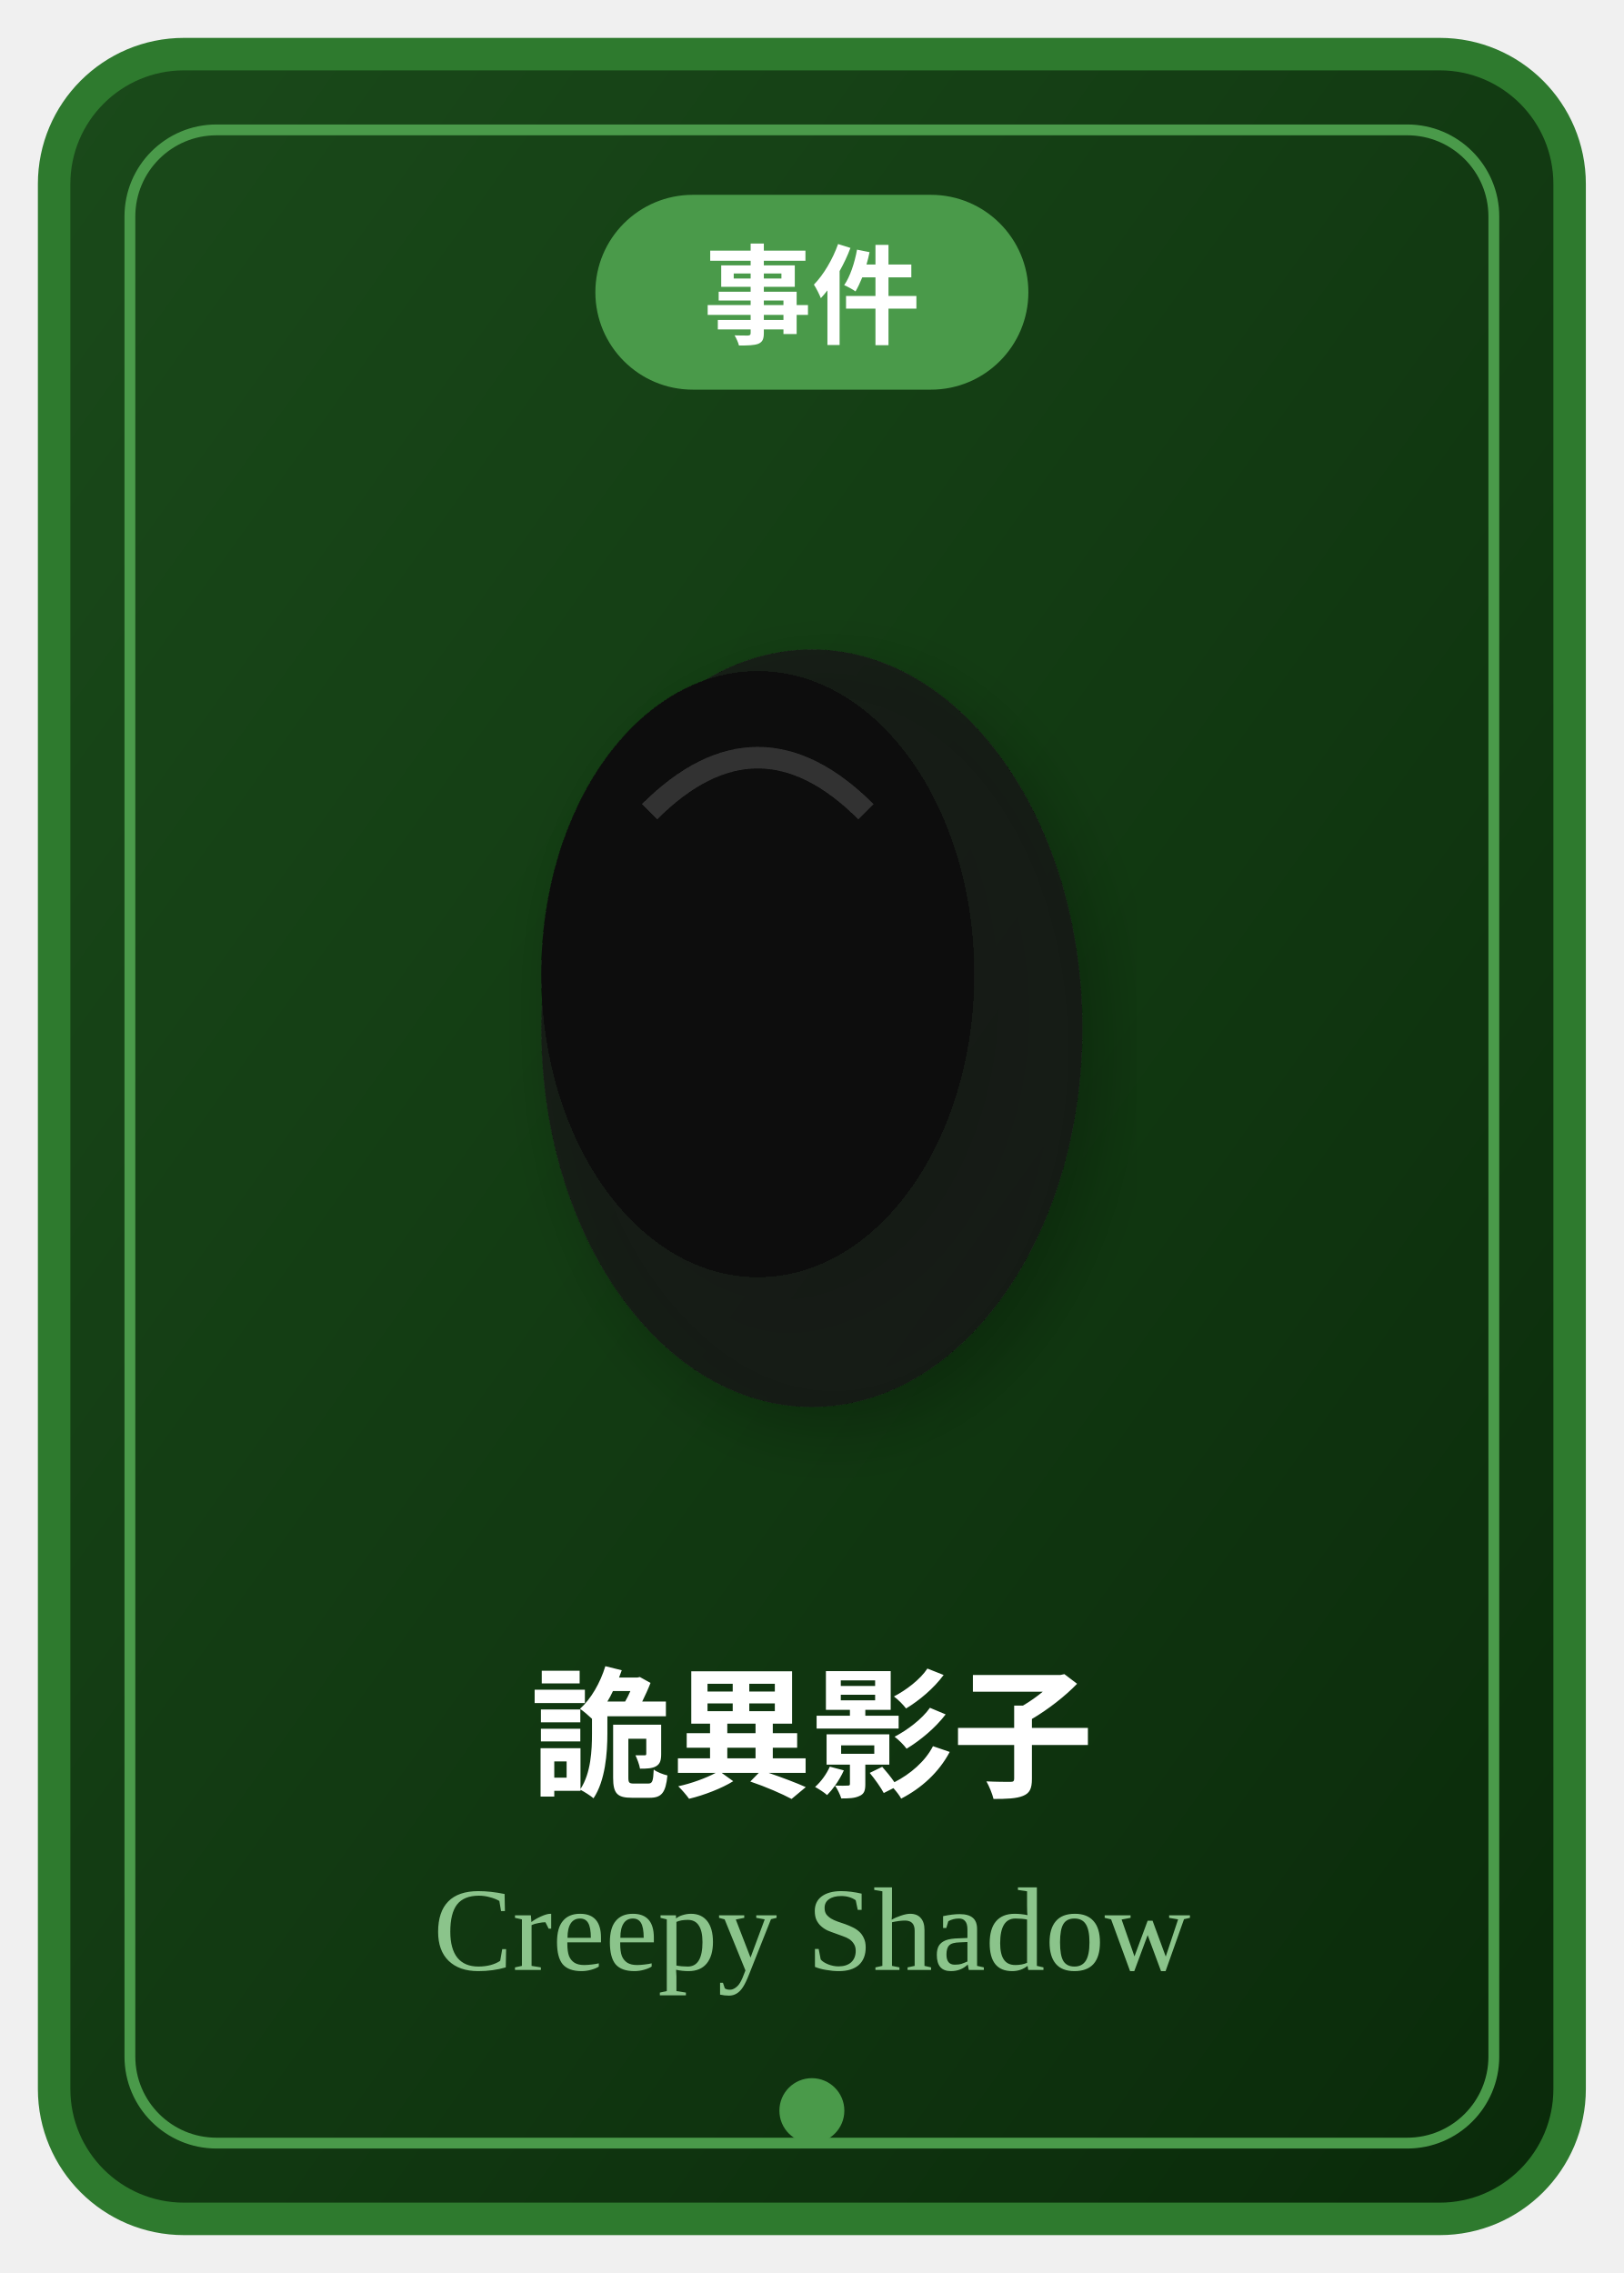
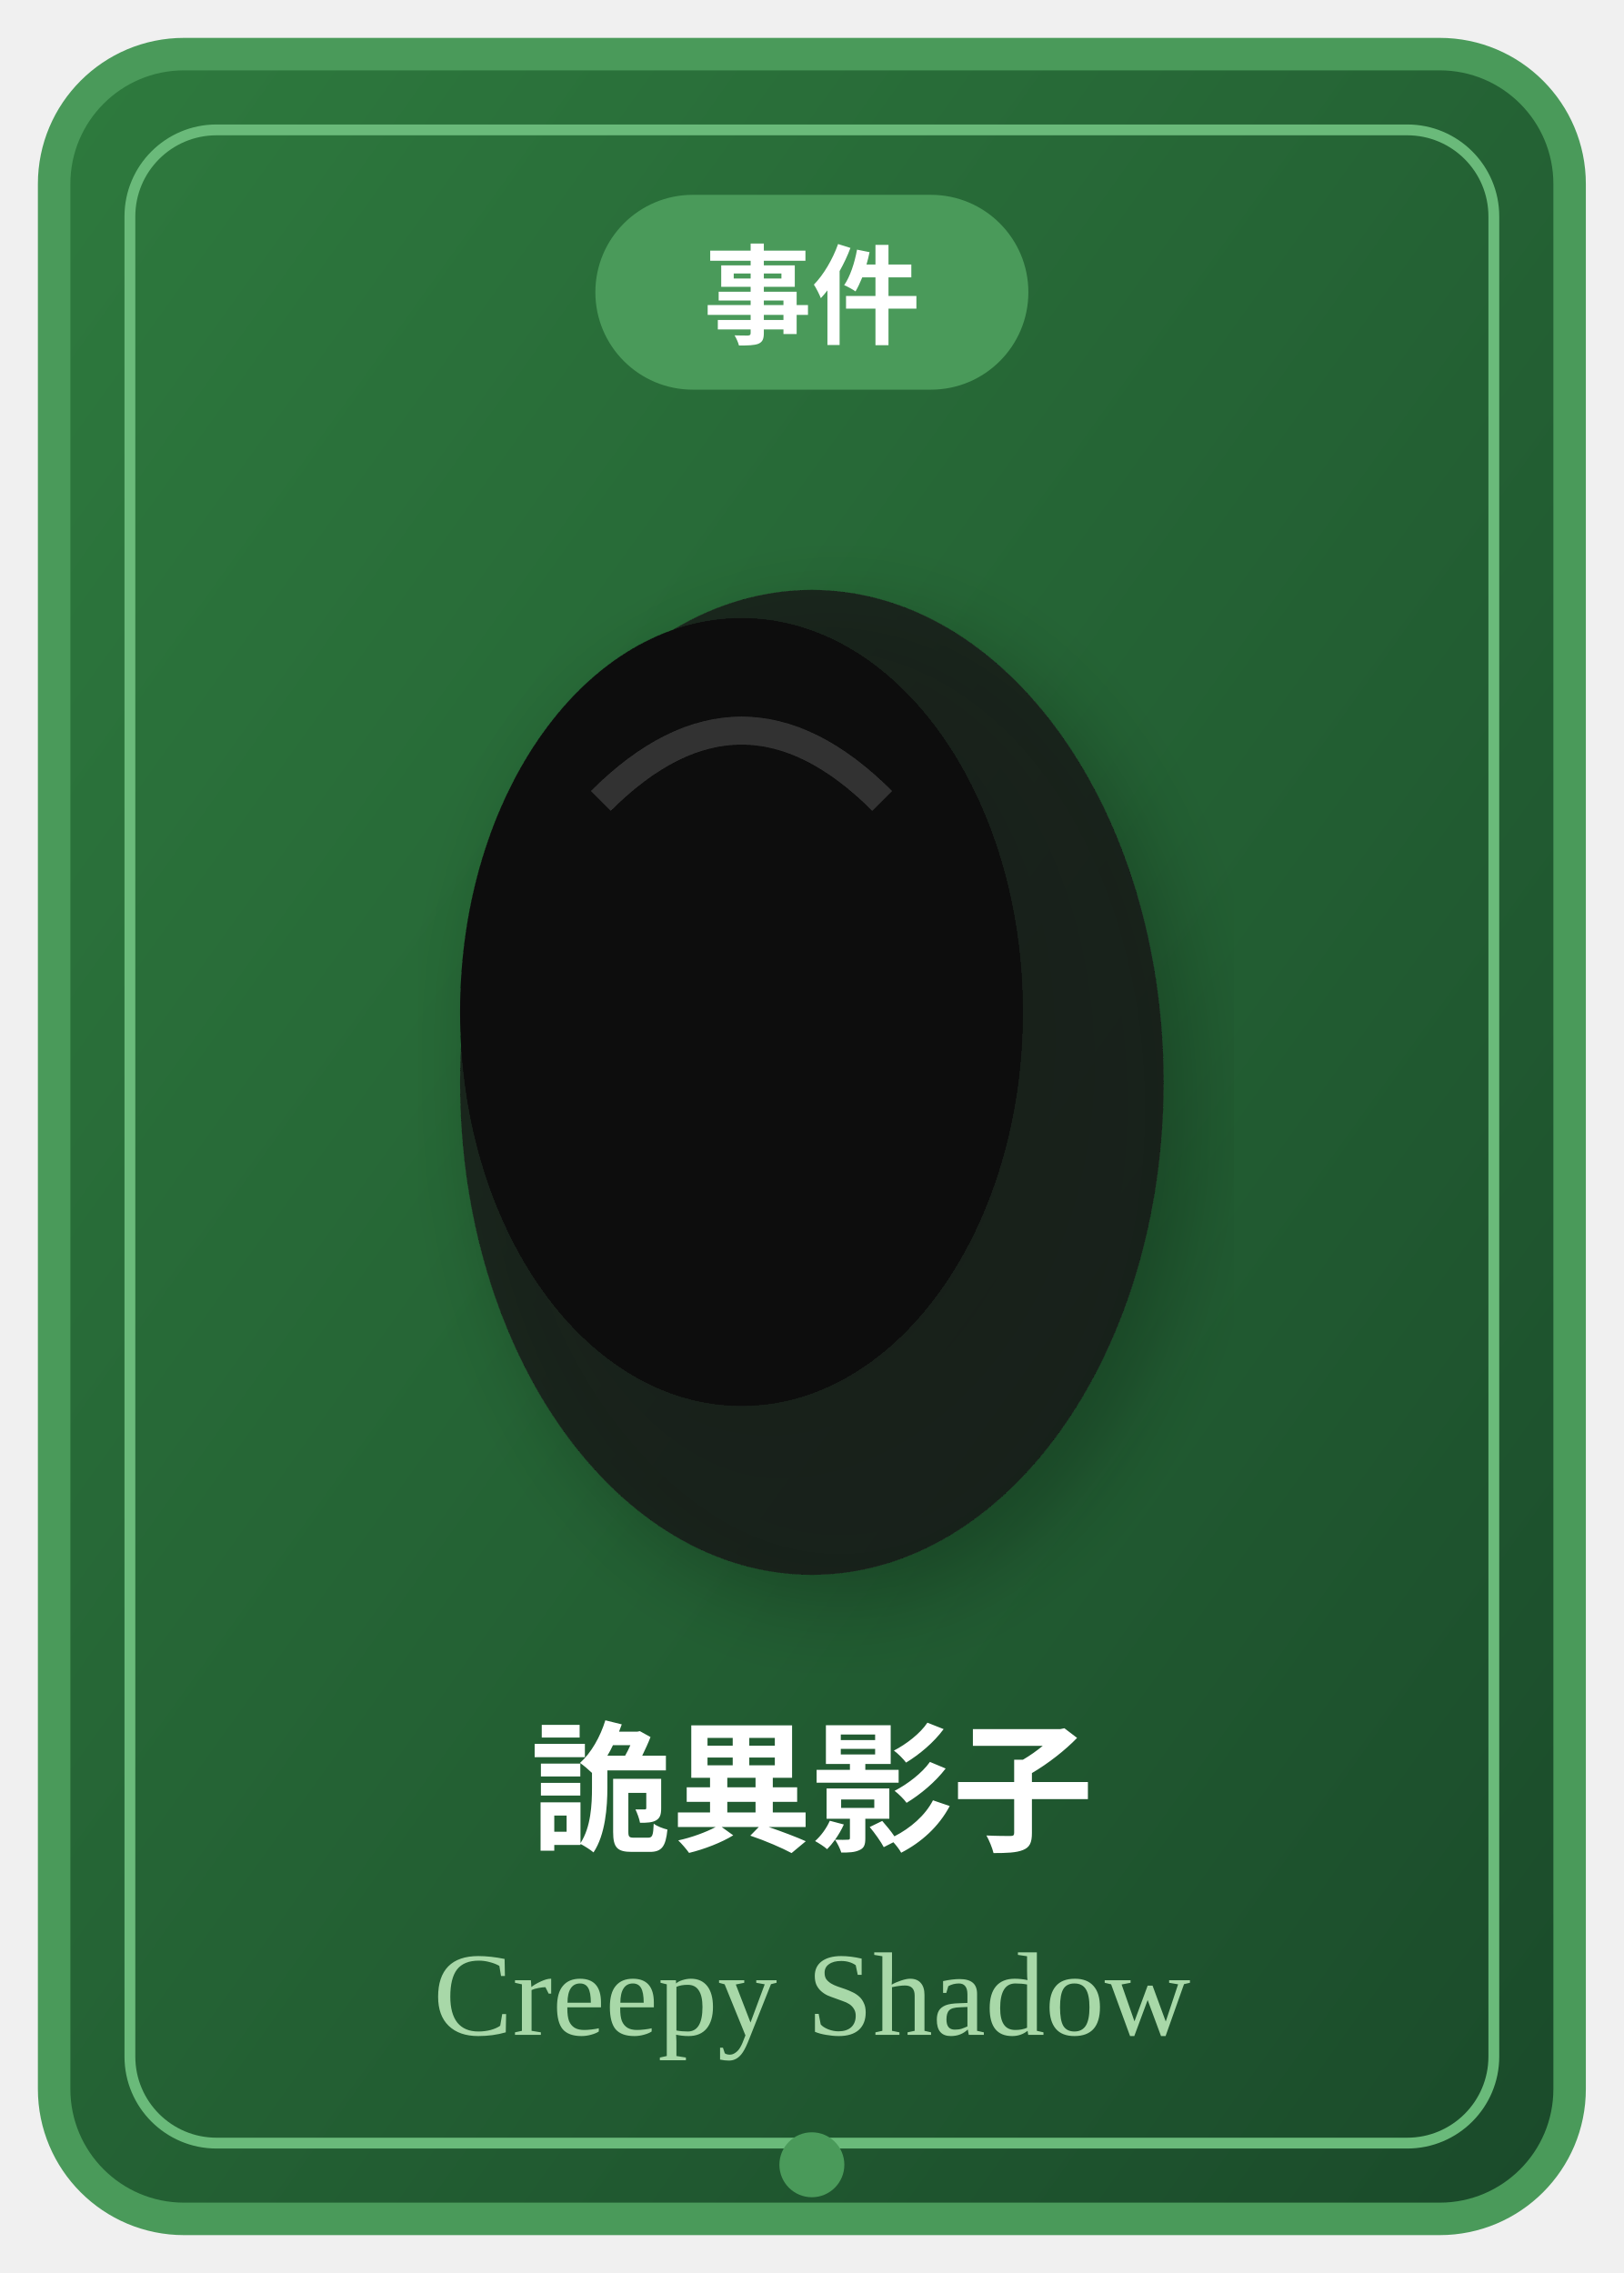
<svg xmlns="http://www.w3.org/2000/svg" viewBox="0 0 150 210" width="150" height="210">
  <defs>
    <linearGradient id="cardBg" x1="0%" y1="0%" x2="100%" y2="100%">
-       <stop offset="0%" style="stop-color:#1A4A1A" />
-       <stop offset="100%" style="stop-color:#0A2A0A" />
+       <stop offset="0%" style="stop-color:#2E7A3E" />
+       <stop offset="100%" style="stop-color:#1A4A2A" />
    </linearGradient>
    <filter id="shadow">
      <feDropShadow dx="2" dy="2" stdDeviation="3" flood-opacity="0.3" />
    </filter>
  </defs>
-   <rect x="5" y="5" width="140" height="200" rx="12" fill="url(#cardBg)" stroke="#2E7A2E" stroke-width="3" />
-   <rect x="12" y="12" width="126" height="186" rx="8" fill="none" stroke="#4A9A4A" stroke-width="1" />
-   <rect x="55" y="18" width="40" height="18" rx="9" fill="#4A9A4A" />
+   <rect x="5" y="5" width="140" height="200" rx="12" fill="url(#cardBg)" stroke="#4A9A5A" stroke-width="3" />
+   <rect x="12" y="12" width="126" height="186" rx="8" fill="none" stroke="#6ABA7A" stroke-width="1" />
+   <rect x="55" y="18" width="40" height="18" rx="9" fill="#4A9A5A" />
  <text x="75" y="31" text-anchor="middle" font-size="10" fill="#FFF" font-weight="bold">事件</text>
-   <g transform="translate(75, 95)" filter="url(#shadow)">
+   <g transform="translate(75, 100) scale(1.3)" filter="url(#shadow)">
    <ellipse cx="0" cy="0" rx="25" ry="35" fill="#1A1A1A" opacity="0.8" />
    <ellipse cx="-5" cy="-5" rx="20" ry="28" fill="#0A0A0A" />
    <path d="M-15,-20 Q-5,-30 5,-20" fill="none" stroke="#333" stroke-width="2" />
  </g>
-   <text x="75" y="165" text-anchor="middle" font-size="13" fill="#FFF" font-weight="bold">詭異影子</text>
-   <text x="75" y="182" text-anchor="middle" font-size="11" fill="#8BC48B">Creepy Shadow</text>
-   <circle cx="75" cy="195" r="3" fill="#4A9A4A" />
+   <text x="75" y="170" text-anchor="middle" font-size="13" fill="#FFF" font-weight="bold">詭異影子</text>
+   <text x="75" y="188" text-anchor="middle" font-size="11" fill="#A8D8A8">Creepy Shadow</text>
+   <circle cx="75" cy="200" r="3" fill="#4A9A5A" />
</svg>
